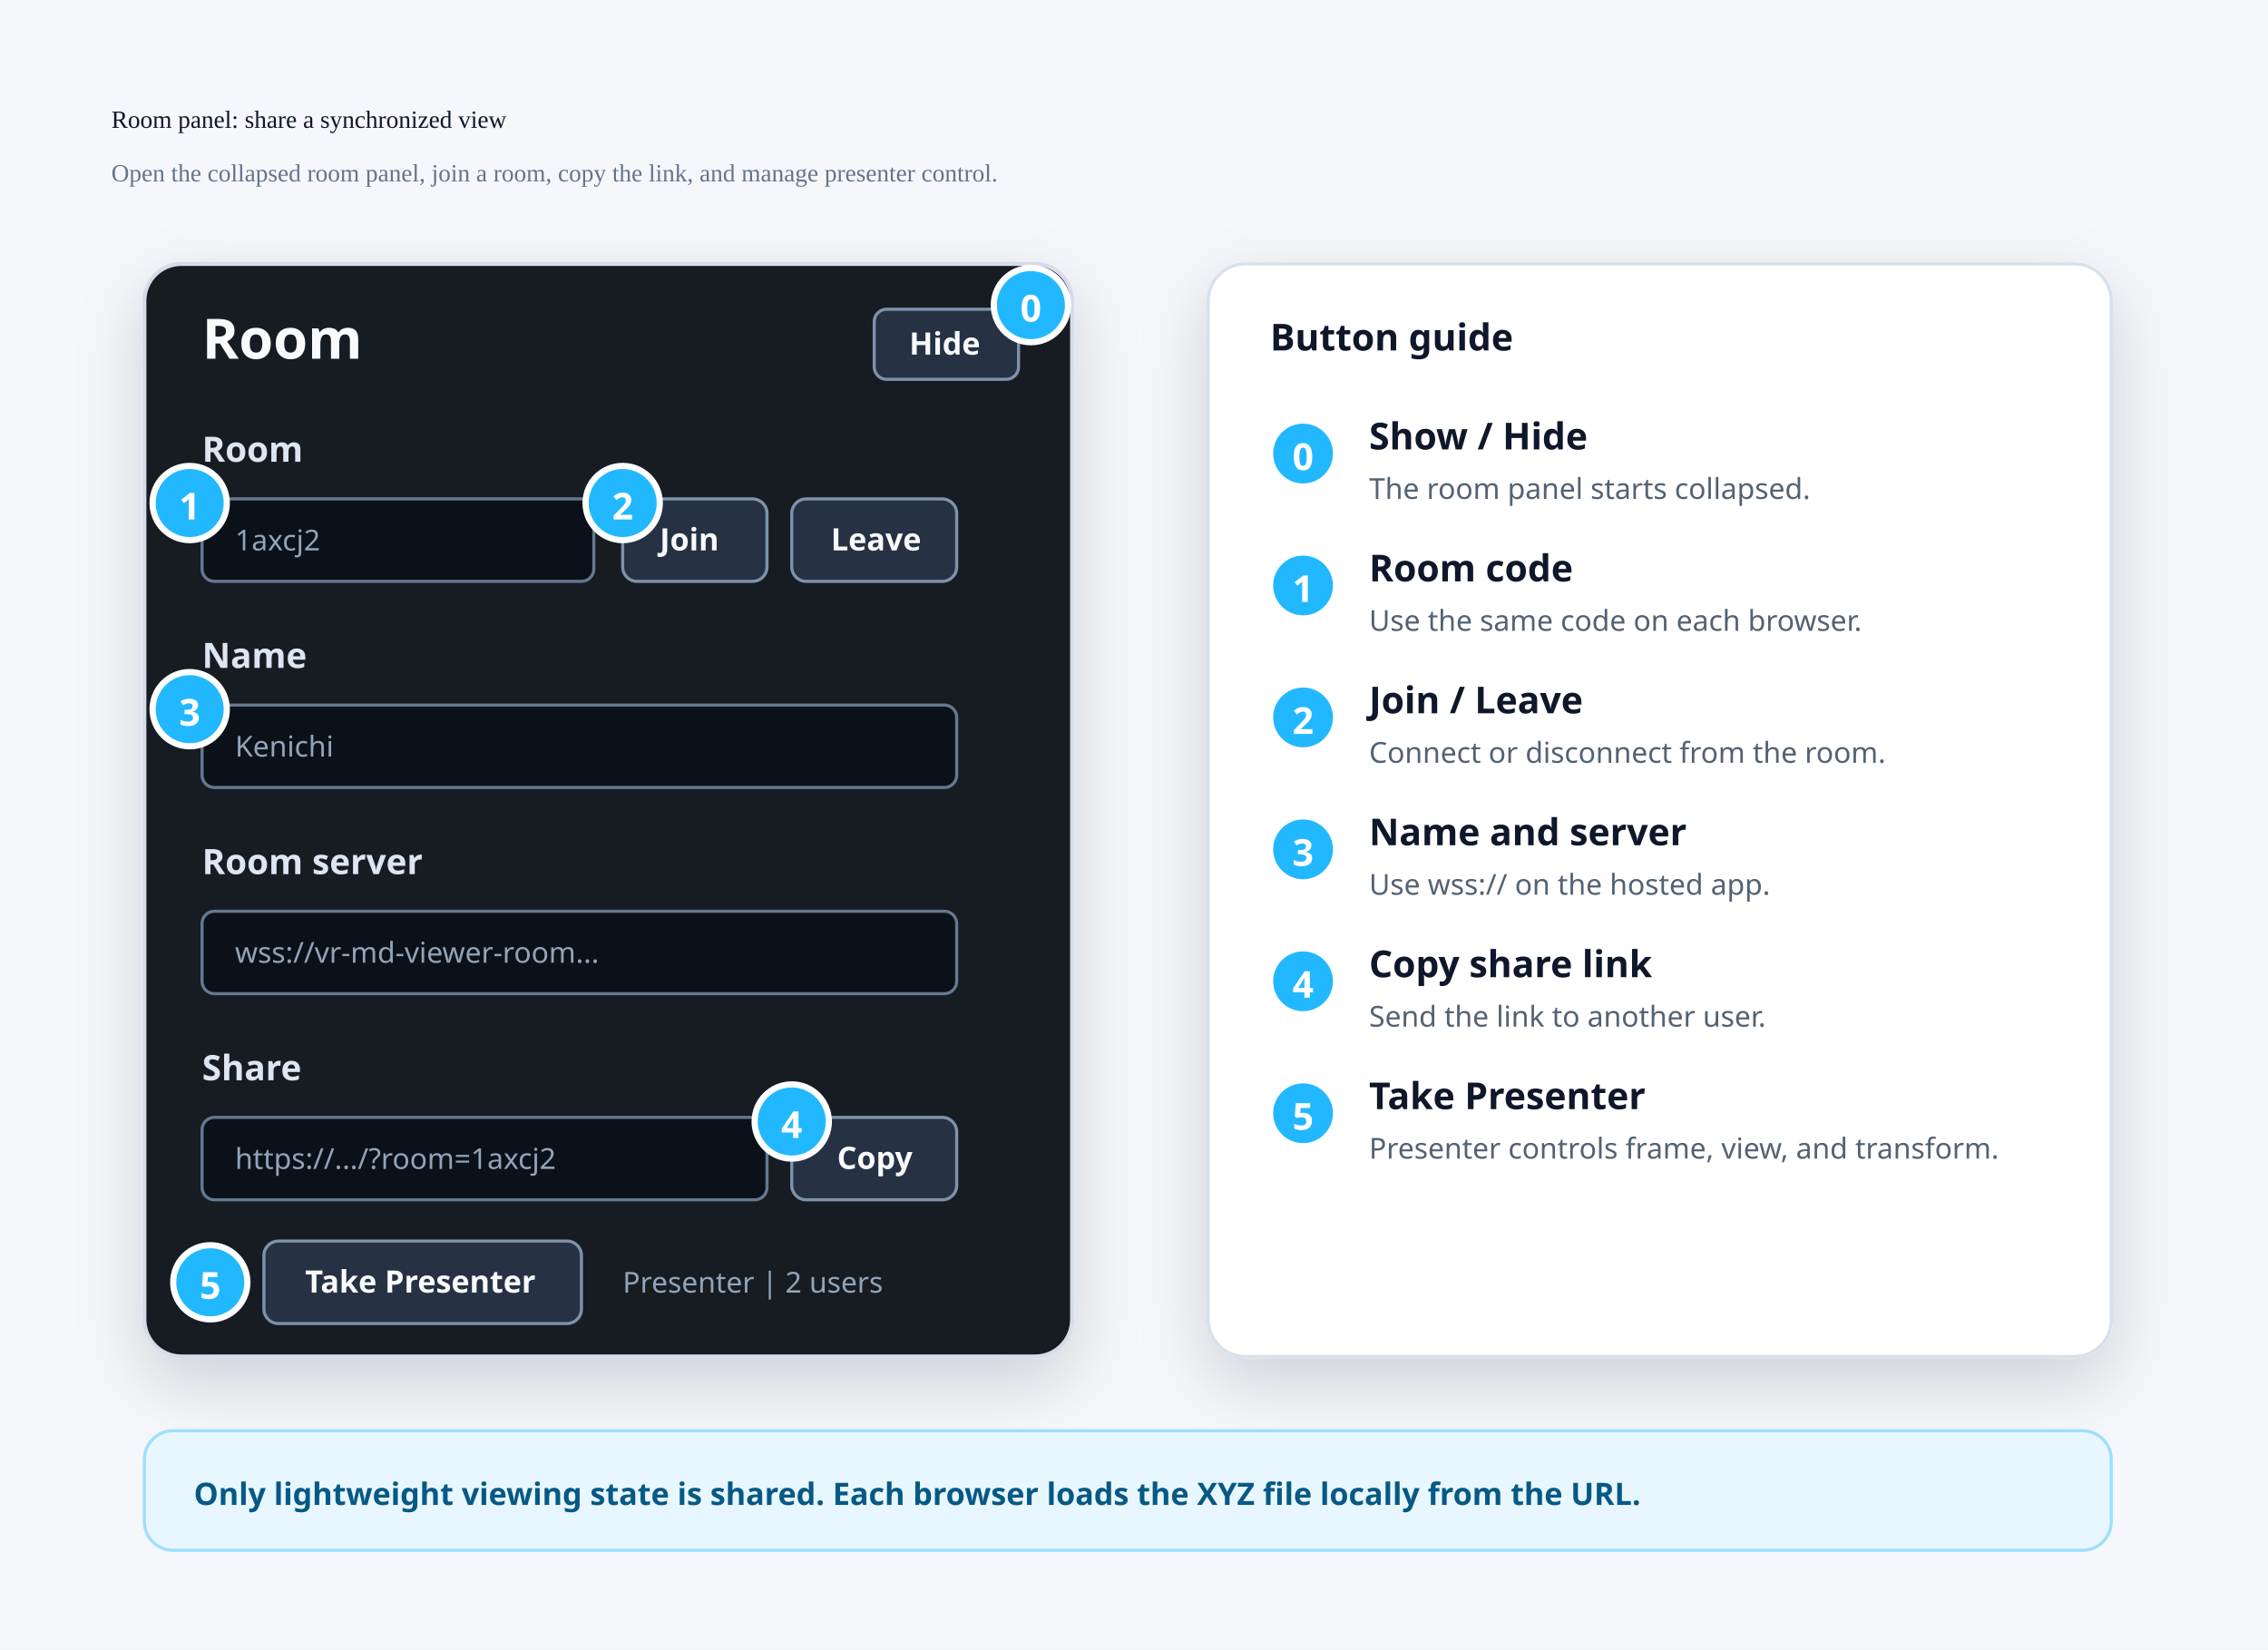
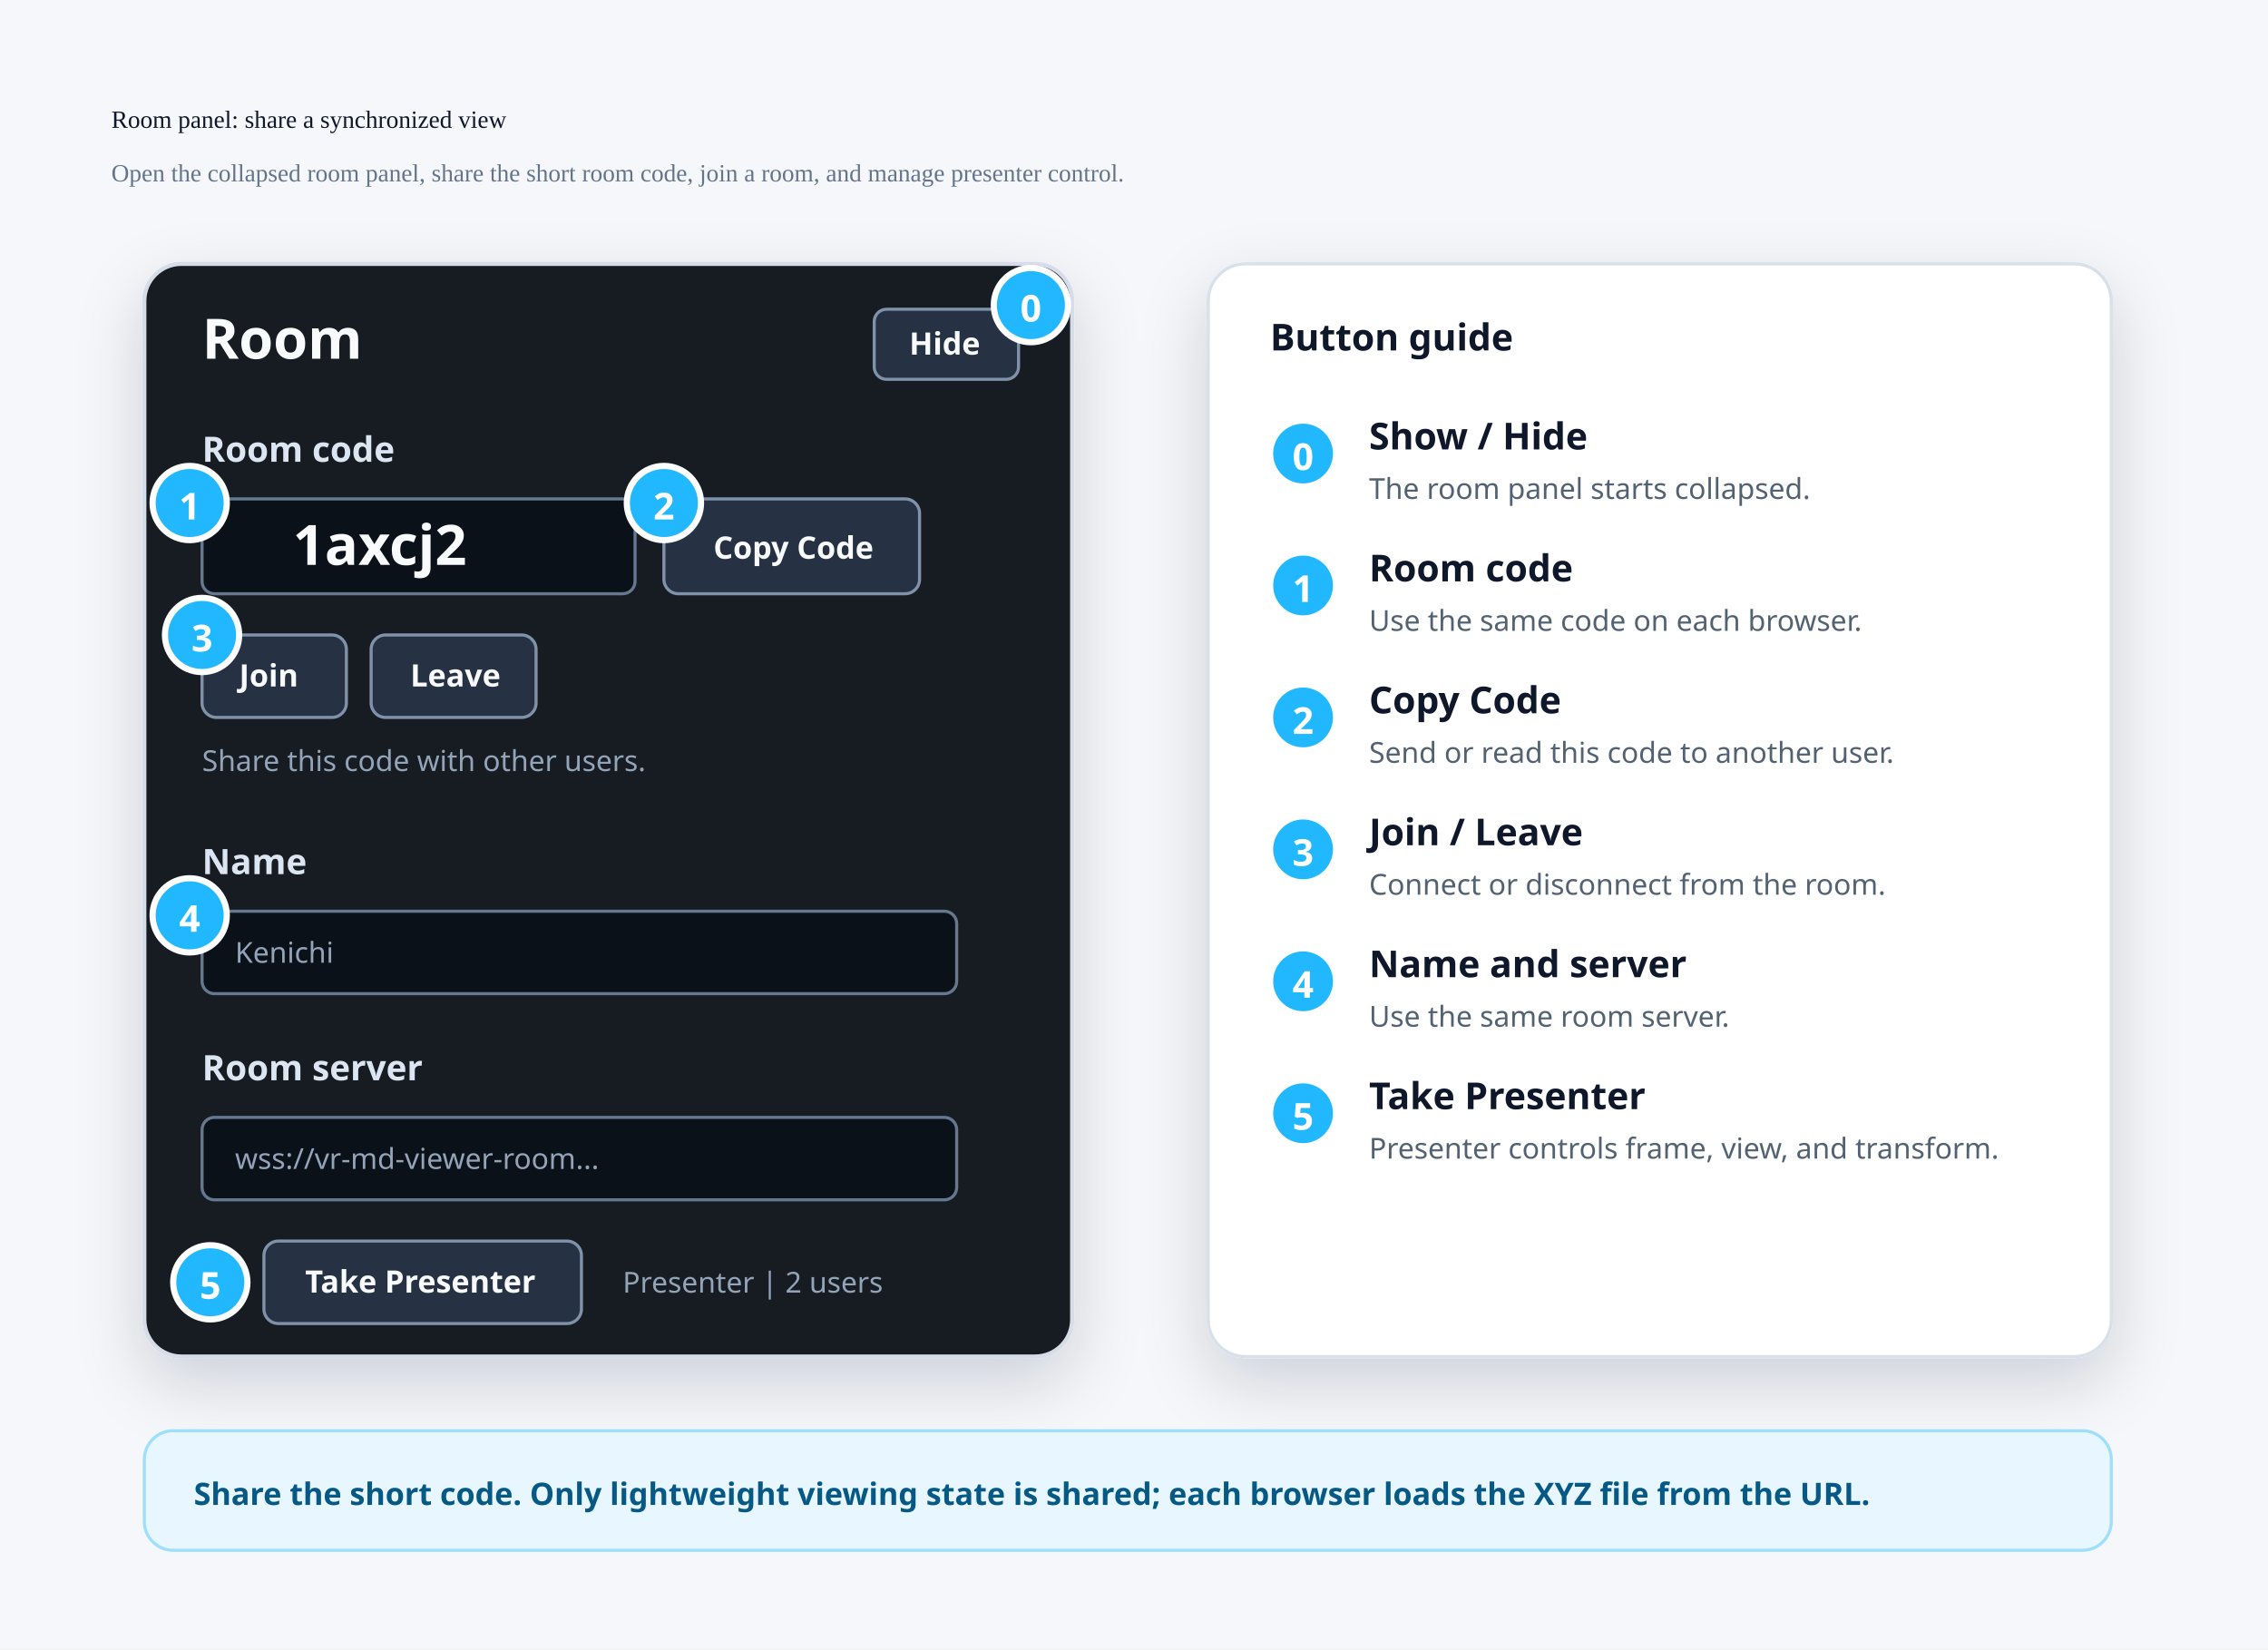
<svg xmlns="http://www.w3.org/2000/svg" width="1100" height="800" viewBox="0 0 1100 800" role="img" aria-labelledby="title desc">
  <defs>
    <filter id="shadow" x="-15%" y="-15%" width="130%" height="130%">
      <feDropShadow dx="0" dy="12" stdDeviation="16" flood-color="#0b1220" flood-opacity="0.16" />
    </filter>
    <style>
      .page { fill: #f5f7fb; }
      .mock { fill: #151b24; stroke: #d6dde8; stroke-width: 2; filter: url(#shadow); }
      .title { fill: #f8fafc; font: 800 27px system-ui, sans-serif; }
      .label { fill: #dce5f2; font: 700 17px system-ui, sans-serif; }
      .muted { fill: #93a4b8; font: 14px system-ui, sans-serif; }
      .field { fill: #0b1119; stroke: #657890; stroke-width: 1.5; }
      .button { fill: #263244; stroke: #7f92aa; stroke-width: 1.5; }
      .buttonText { fill: #f8fafc; font: 800 15px system-ui, sans-serif; }
      .badge { fill: #22b8ff; stroke: #ffffff; stroke-width: 3; }
      .badgeText { fill: white; font: 800 18px system-ui, sans-serif; text-anchor: middle; dominant-baseline: central; }
      .legendCard { fill: #ffffff; stroke: #d8e0ea; stroke-width: 1.5; filter: url(#shadow); }
      .legendTitle { fill: #0f172a; font: 800 18px system-ui, sans-serif; }
      .legendText { fill: #536273; font: 14px system-ui, sans-serif; }
      .tip { fill: #e8f7ff; stroke: #9ddffc; stroke-width: 1.5; }
      .tipText { fill: #075985; font: 700 15px system-ui, sans-serif; }
    </style>
  </defs>
  <rect class="page" width="1100" height="800" />
  <text x="54" y="62" fill="#0f172a" font="800 28px system-ui, sans-serif">Room panel: share a synchronized view</text>
-   <text x="54" y="88" fill="#64748b" font="16px system-ui, sans-serif">Open the collapsed room panel, join a room, copy the link, and manage presenter control.</text>
+   <text x="54" y="88" fill="#64748b" font="16px system-ui, sans-serif">Open the collapsed room panel, share the short room code, join a room, and manage presenter control.</text>
  <g transform="translate(70 128)">
    <rect class="mock" width="450" height="530" rx="18" />
    <text class="title" x="28" y="46">Room</text>
    <rect class="button" x="354" y="22" width="70" height="34" rx="6" />
    <text class="buttonText" x="371" y="44">Hide</text>
    <circle class="badge" cx="430" cy="20" r="18" />
    <text class="badgeText" x="430" y="21">0</text>
-     <text class="label" x="28" y="96">Room</text>
-     <rect class="field" x="28" y="114" width="190" height="40" rx="6" />
-     <text class="muted" x="44" y="139">1axcj2</text>
-     <rect class="button" x="232" y="114" width="70" height="40" rx="7" />
-     <text class="buttonText" x="250" y="139">Join</text>
-     <rect class="button" x="314" y="114" width="80" height="40" rx="7" />
-     <text class="buttonText" x="333" y="139">Leave</text>
+     <text class="label" x="28" y="96">Room code</text>
+     <rect class="field" x="28" y="114" width="210" height="46" rx="6" />
+     <text class="title" x="72" y="146" font-size="24">1axcj2</text>
+     <rect class="button" x="252" y="114" width="124" height="46" rx="7" />
+     <text class="buttonText" x="276" y="143">Copy Code</text>
    <circle class="badge" cx="22" cy="116" r="18" />
    <text class="badgeText" x="22" y="117">1</text>
-     <circle class="badge" cx="232" cy="116" r="18" />
-     <text class="badgeText" x="232" y="117">2</text>
-     <text class="label" x="28" y="196">Name</text>
-     <rect class="field" x="28" y="214" width="366" height="40" rx="6" />
-     <text class="muted" x="44" y="239">Kenichi</text>
-     <text class="label" x="28" y="296">Room server</text>
+     <circle class="badge" cx="252" cy="116" r="18" />
+     <text class="badgeText" x="252" y="117">2</text>
+     <rect class="button" x="28" y="180" width="70" height="40" rx="7" />
+     <text class="buttonText" x="46" y="205">Join</text>
+     <rect class="button" x="110" y="180" width="80" height="40" rx="7" />
+     <text class="buttonText" x="129" y="205">Leave</text>
+     <text class="muted" x="28" y="246">Share this code with other users.</text>
+     <circle class="badge" cx="28" cy="180" r="18" />
+     <text class="badgeText" x="28" y="181">3</text>
+     <text class="label" x="28" y="296">Name</text>
    <rect class="field" x="28" y="314" width="366" height="40" rx="6" />
-     <text class="muted" x="44" y="339">wss://vr-md-viewer-room...</text>
-     <circle class="badge" cx="22" cy="216" r="18" />
-     <text class="badgeText" x="22" y="217">3</text>
-     <text class="label" x="28" y="396">Share</text>
-     <rect class="field" x="28" y="414" width="274" height="40" rx="6" />
-     <text class="muted" x="44" y="439">https://.../?room=1axcj2</text>
-     <rect class="button" x="314" y="414" width="80" height="40" rx="7" />
-     <text class="buttonText" x="336" y="439">Copy</text>
-     <circle class="badge" cx="314" cy="416" r="18" />
-     <text class="badgeText" x="314" y="417">4</text>
+     <text class="muted" x="44" y="339">Kenichi</text>
+     <text class="label" x="28" y="396">Room server</text>
+     <rect class="field" x="28" y="414" width="366" height="40" rx="6" />
+     <text class="muted" x="44" y="439">wss://vr-md-viewer-room...</text>
+     <circle class="badge" cx="22" cy="316" r="18" />
+     <text class="badgeText" x="22" y="317">4</text>
    <rect class="button" x="58" y="474" width="154" height="40" rx="7" />
    <text class="buttonText" x="78" y="499">Take Presenter</text>
    <text class="muted" x="232" y="499">Presenter | 2 users</text>
    <circle class="badge" cx="32" cy="494" r="18" />
    <text class="badgeText" x="32" y="495">5</text>
  </g>
  <g transform="translate(586 128)">
    <rect class="legendCard" width="438" height="530" rx="18" />
    <text class="legendTitle" x="30" y="42">Button guide</text>
    <g transform="translate(30 76)">
      <circle class="badge" cx="16" cy="16" r="16" />
      <text class="badgeText" x="16" y="17">0</text>
      <text class="legendTitle" x="48" y="14">Show / Hide</text>
      <text class="legendText" x="48" y="38">The room panel starts collapsed.</text>
    </g>
    <g transform="translate(30 140)">
      <circle class="badge" cx="16" cy="16" r="16" />
      <text class="badgeText" x="16" y="17">1</text>
      <text class="legendTitle" x="48" y="14">Room code</text>
      <text class="legendText" x="48" y="38">Use the same code on each browser.</text>
    </g>
    <g transform="translate(30 204)">
      <circle class="badge" cx="16" cy="16" r="16" />
      <text class="badgeText" x="16" y="17">2</text>
-       <text class="legendTitle" x="48" y="14">Join / Leave</text>
-       <text class="legendText" x="48" y="38">Connect or disconnect from the room.</text>
+       <text class="legendTitle" x="48" y="14">Copy Code</text>
+       <text class="legendText" x="48" y="38">Send or read this code to another user.</text>
    </g>
    <g transform="translate(30 268)">
      <circle class="badge" cx="16" cy="16" r="16" />
      <text class="badgeText" x="16" y="17">3</text>
-       <text class="legendTitle" x="48" y="14">Name and server</text>
-       <text class="legendText" x="48" y="38">Use wss:// on the hosted app.</text>
+       <text class="legendTitle" x="48" y="14">Join / Leave</text>
+       <text class="legendText" x="48" y="38">Connect or disconnect from the room.</text>
    </g>
    <g transform="translate(30 332)">
      <circle class="badge" cx="16" cy="16" r="16" />
      <text class="badgeText" x="16" y="17">4</text>
-       <text class="legendTitle" x="48" y="14">Copy share link</text>
-       <text class="legendText" x="48" y="38">Send the link to another user.</text>
+       <text class="legendTitle" x="48" y="14">Name and server</text>
+       <text class="legendText" x="48" y="38">Use the same room server.</text>
    </g>
    <g transform="translate(30 396)">
      <circle class="badge" cx="16" cy="16" r="16" />
      <text class="badgeText" x="16" y="17">5</text>
      <text class="legendTitle" x="48" y="14">Take Presenter</text>
      <text class="legendText" x="48" y="38">Presenter controls frame, view, and transform.</text>
    </g>
  </g>
  <g transform="translate(70 694)">
    <rect class="tip" width="954" height="58" rx="14" />
-     <text class="tipText" x="24" y="36">Only lightweight viewing state is shared. Each browser loads the XYZ file locally from the URL.</text>
+     <text class="tipText" x="24" y="36">Share the short code. Only lightweight viewing state is shared; each browser loads the XYZ file from the URL.</text>
  </g>
</svg>
